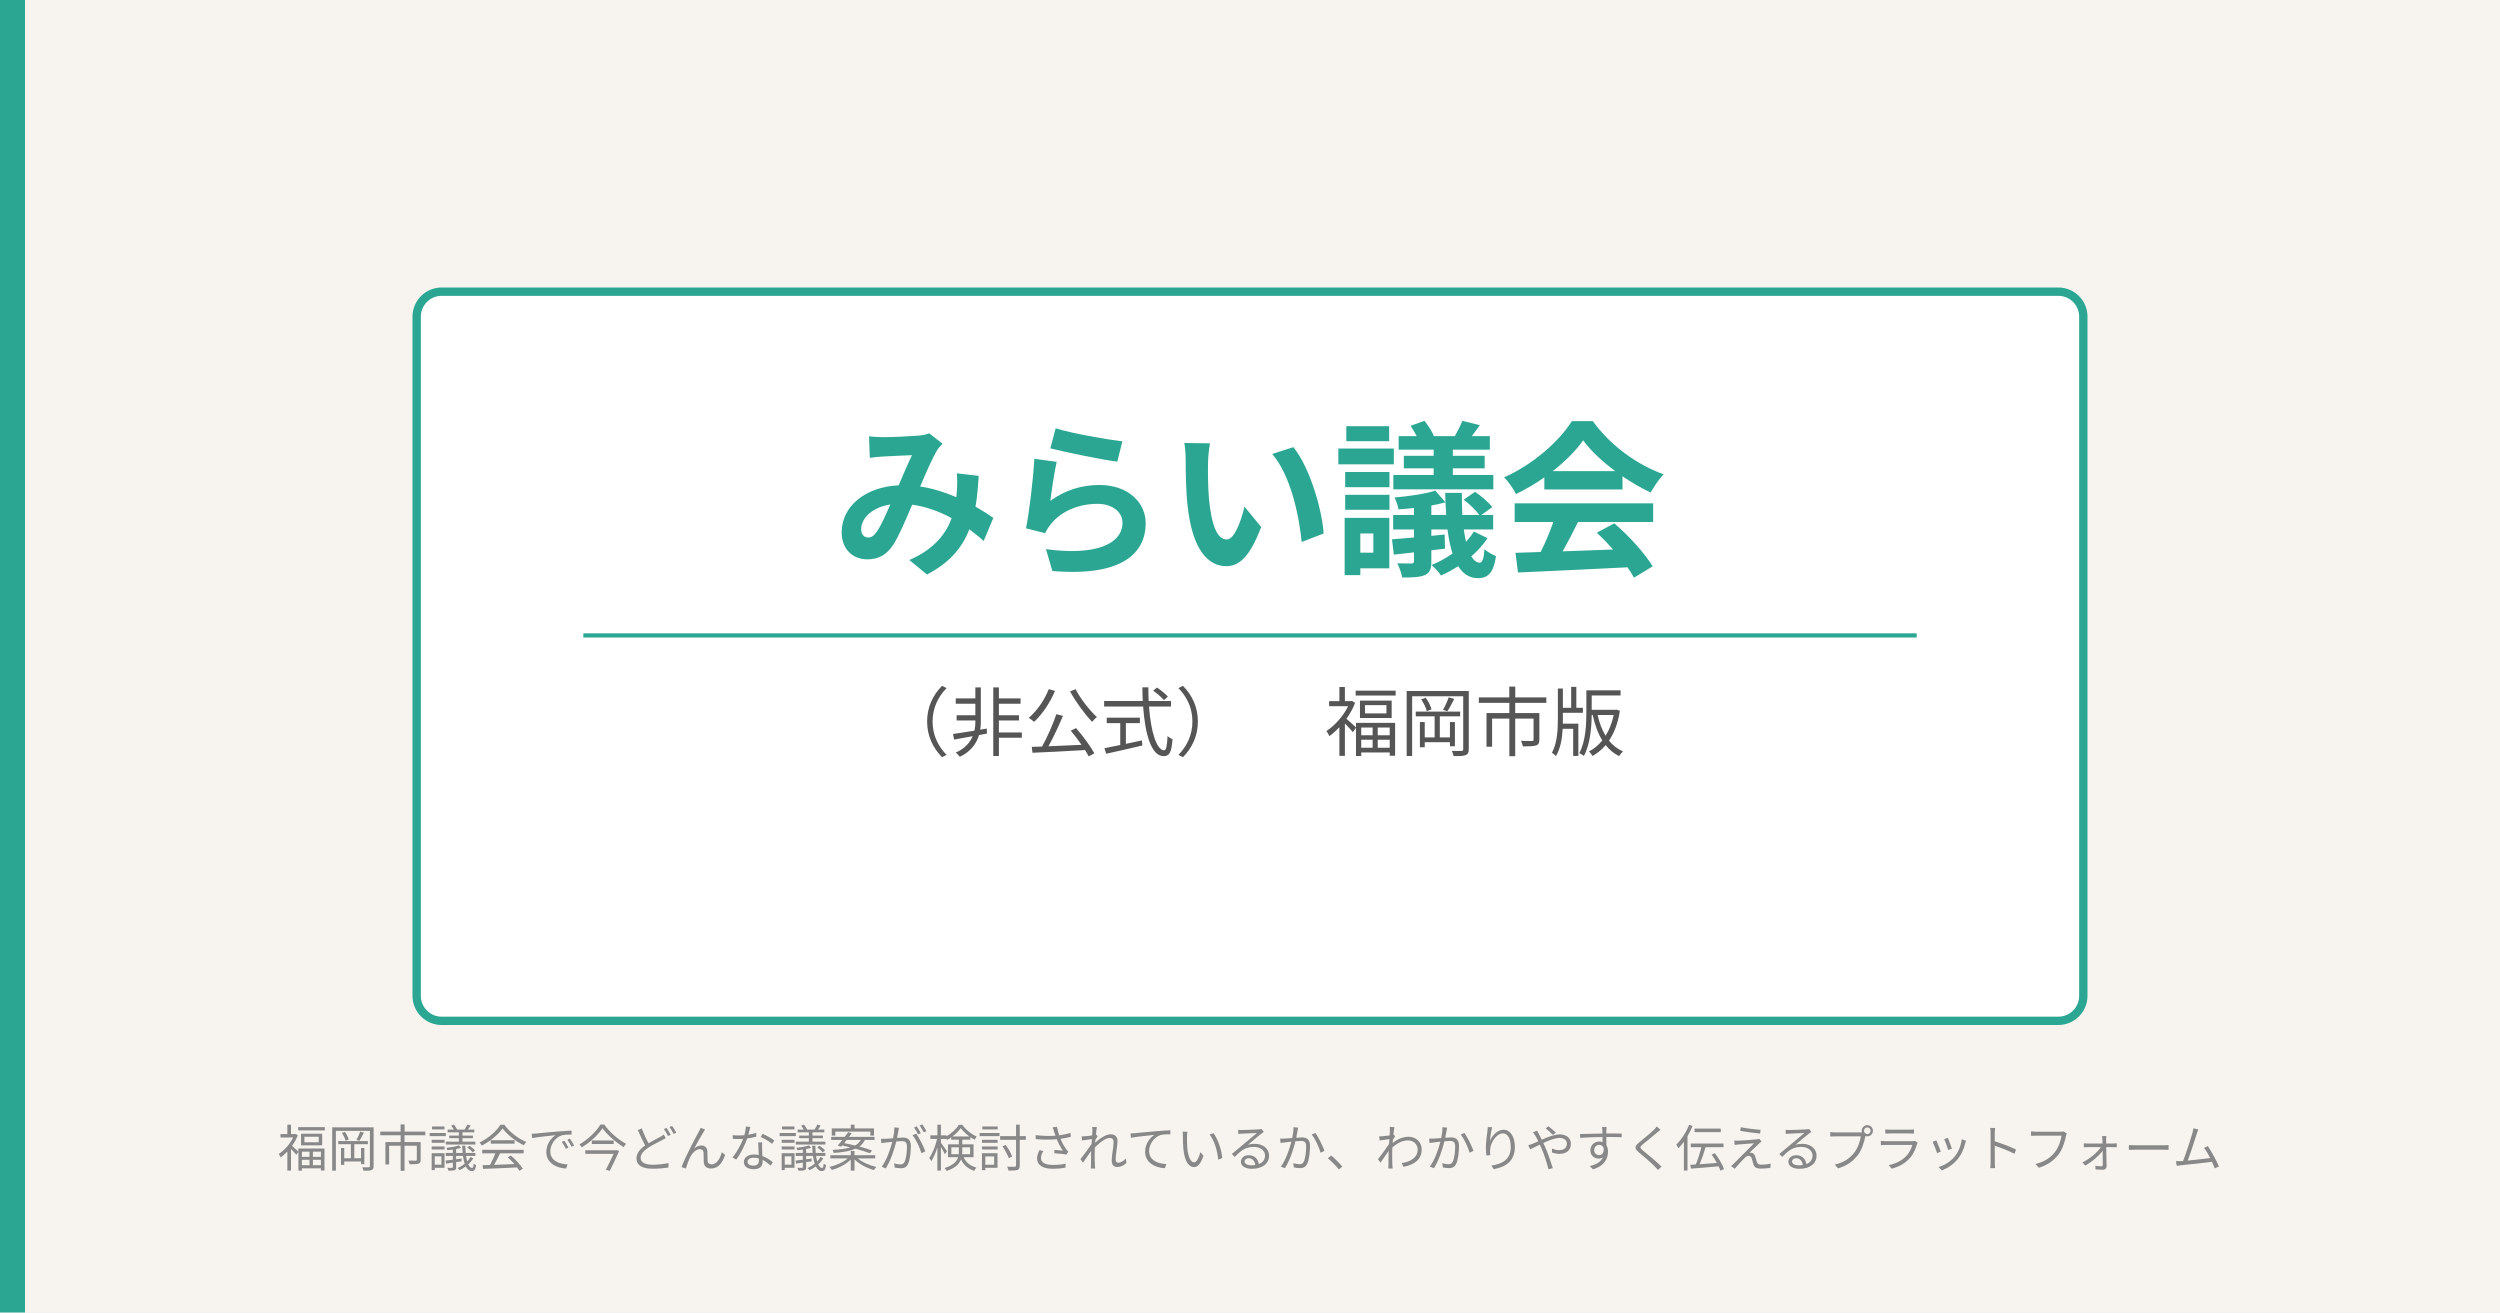
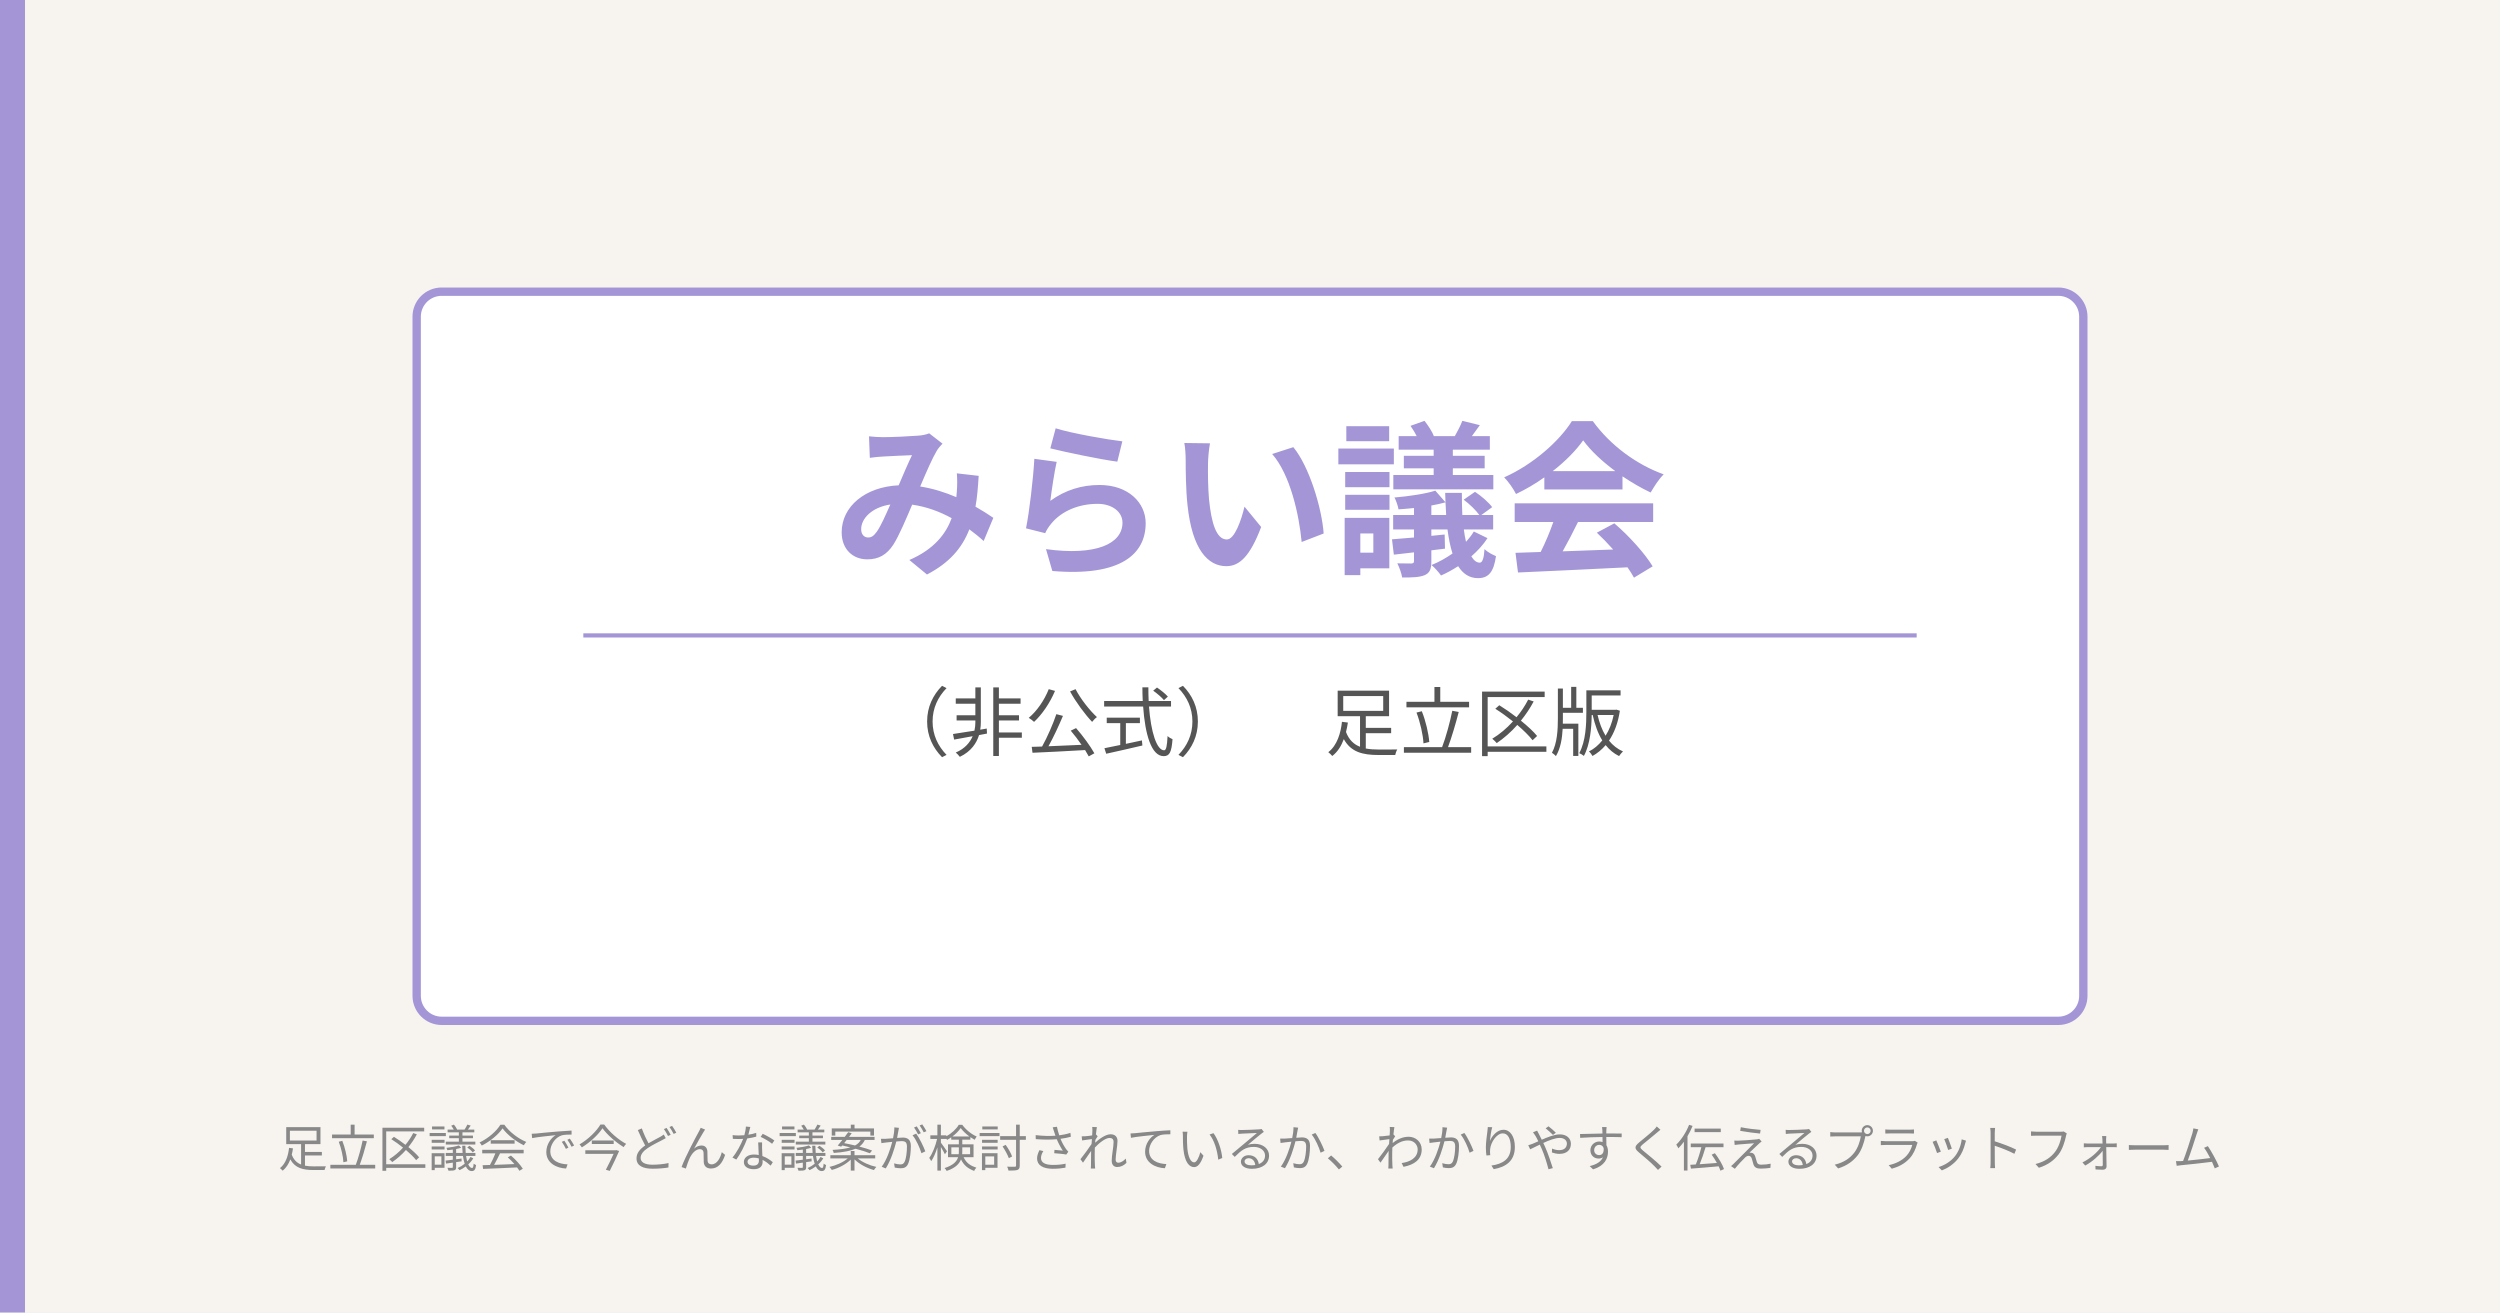
<svg xmlns="http://www.w3.org/2000/svg" width="1200" height="630" viewBox="0 0 1200 630" fill="none">
  <rect width="1200" height="630" fill="#F7F4F0" />
-   <rect x="0" y="0" width="12" height="630" fill="#2aa693" />
-   <rect x="200" y="140" width="800" height="350" rx="12" stroke="#2aa693" stroke-width="4" fill="white" />
-   <text x="600" y="270" font-family="sans-serif" font-size="80" font-weight="bold" fill="#2aa693" text-anchor="middle">みらい議会</text>
-   <line x1="280" y1="305" x2="920" y2="305" stroke="#2aa693" stroke-width="2" />
-   <text x="600" y="360" font-family="sans-serif" font-size="36" fill="#555555" text-anchor="middle">（非公式）　福岡市版</text>
-   <text x="600" y="560" font-family="sans-serif" font-size="24" fill="#888888" text-anchor="middle">福岡市議会で今どんな議案が検討されているか、わかりやすく伝えるプラットフォーム</text>
+   <rect x="0" y="0" width="12" height="630" fill="#a495d6" />
+   <rect x="200" y="140" width="800" height="350" rx="12" stroke="#a495d6" stroke-width="4" fill="white" />
+   <text x="600" y="270" font-family="sans-serif" font-size="80" font-weight="bold" fill="#a495d6" text-anchor="middle">みらい議会</text>
+   <line x1="280" y1="305" x2="920" y2="305" stroke="#a495d6" stroke-width="2" />
+   <text x="600" y="360" font-family="sans-serif" font-size="36" fill="#555555" text-anchor="middle">（非公式）　足立区版</text>
+   <text x="600" y="560" font-family="sans-serif" font-size="24" fill="#888888" text-anchor="middle">足立区議会で今どんな議案が検討されているか、わかりやすく伝えるプラットフォーム</text>
</svg>
